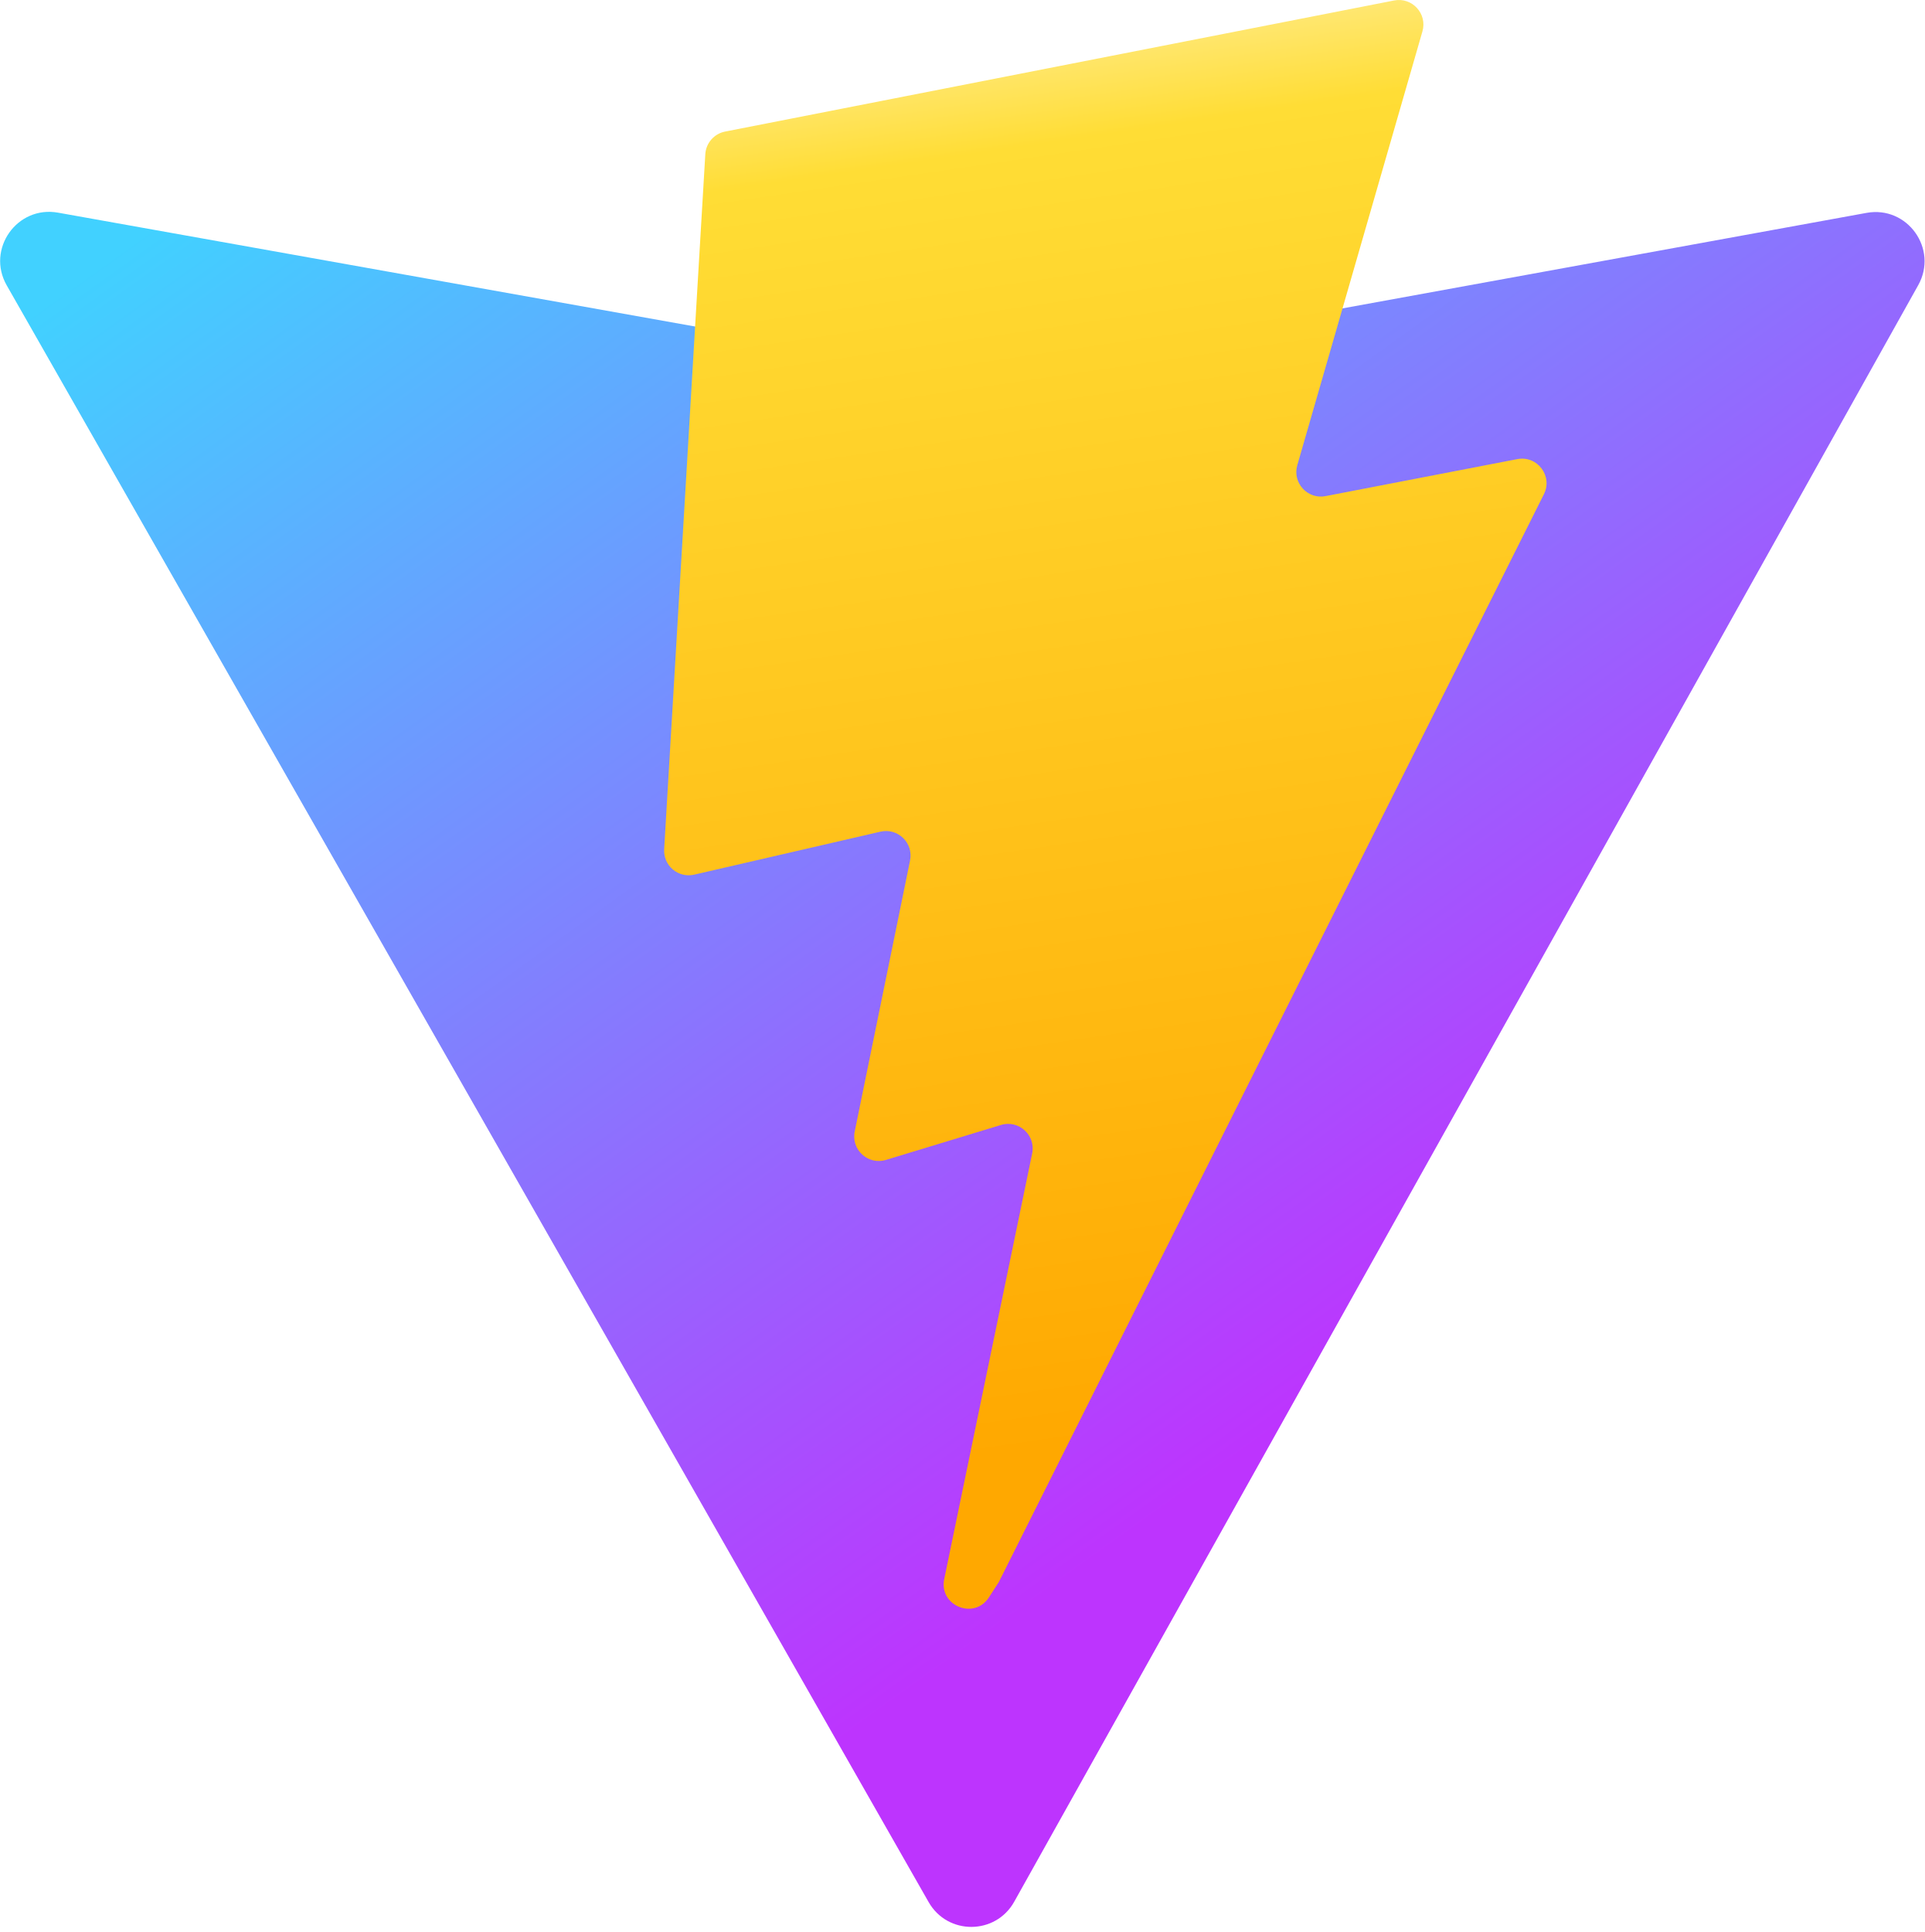
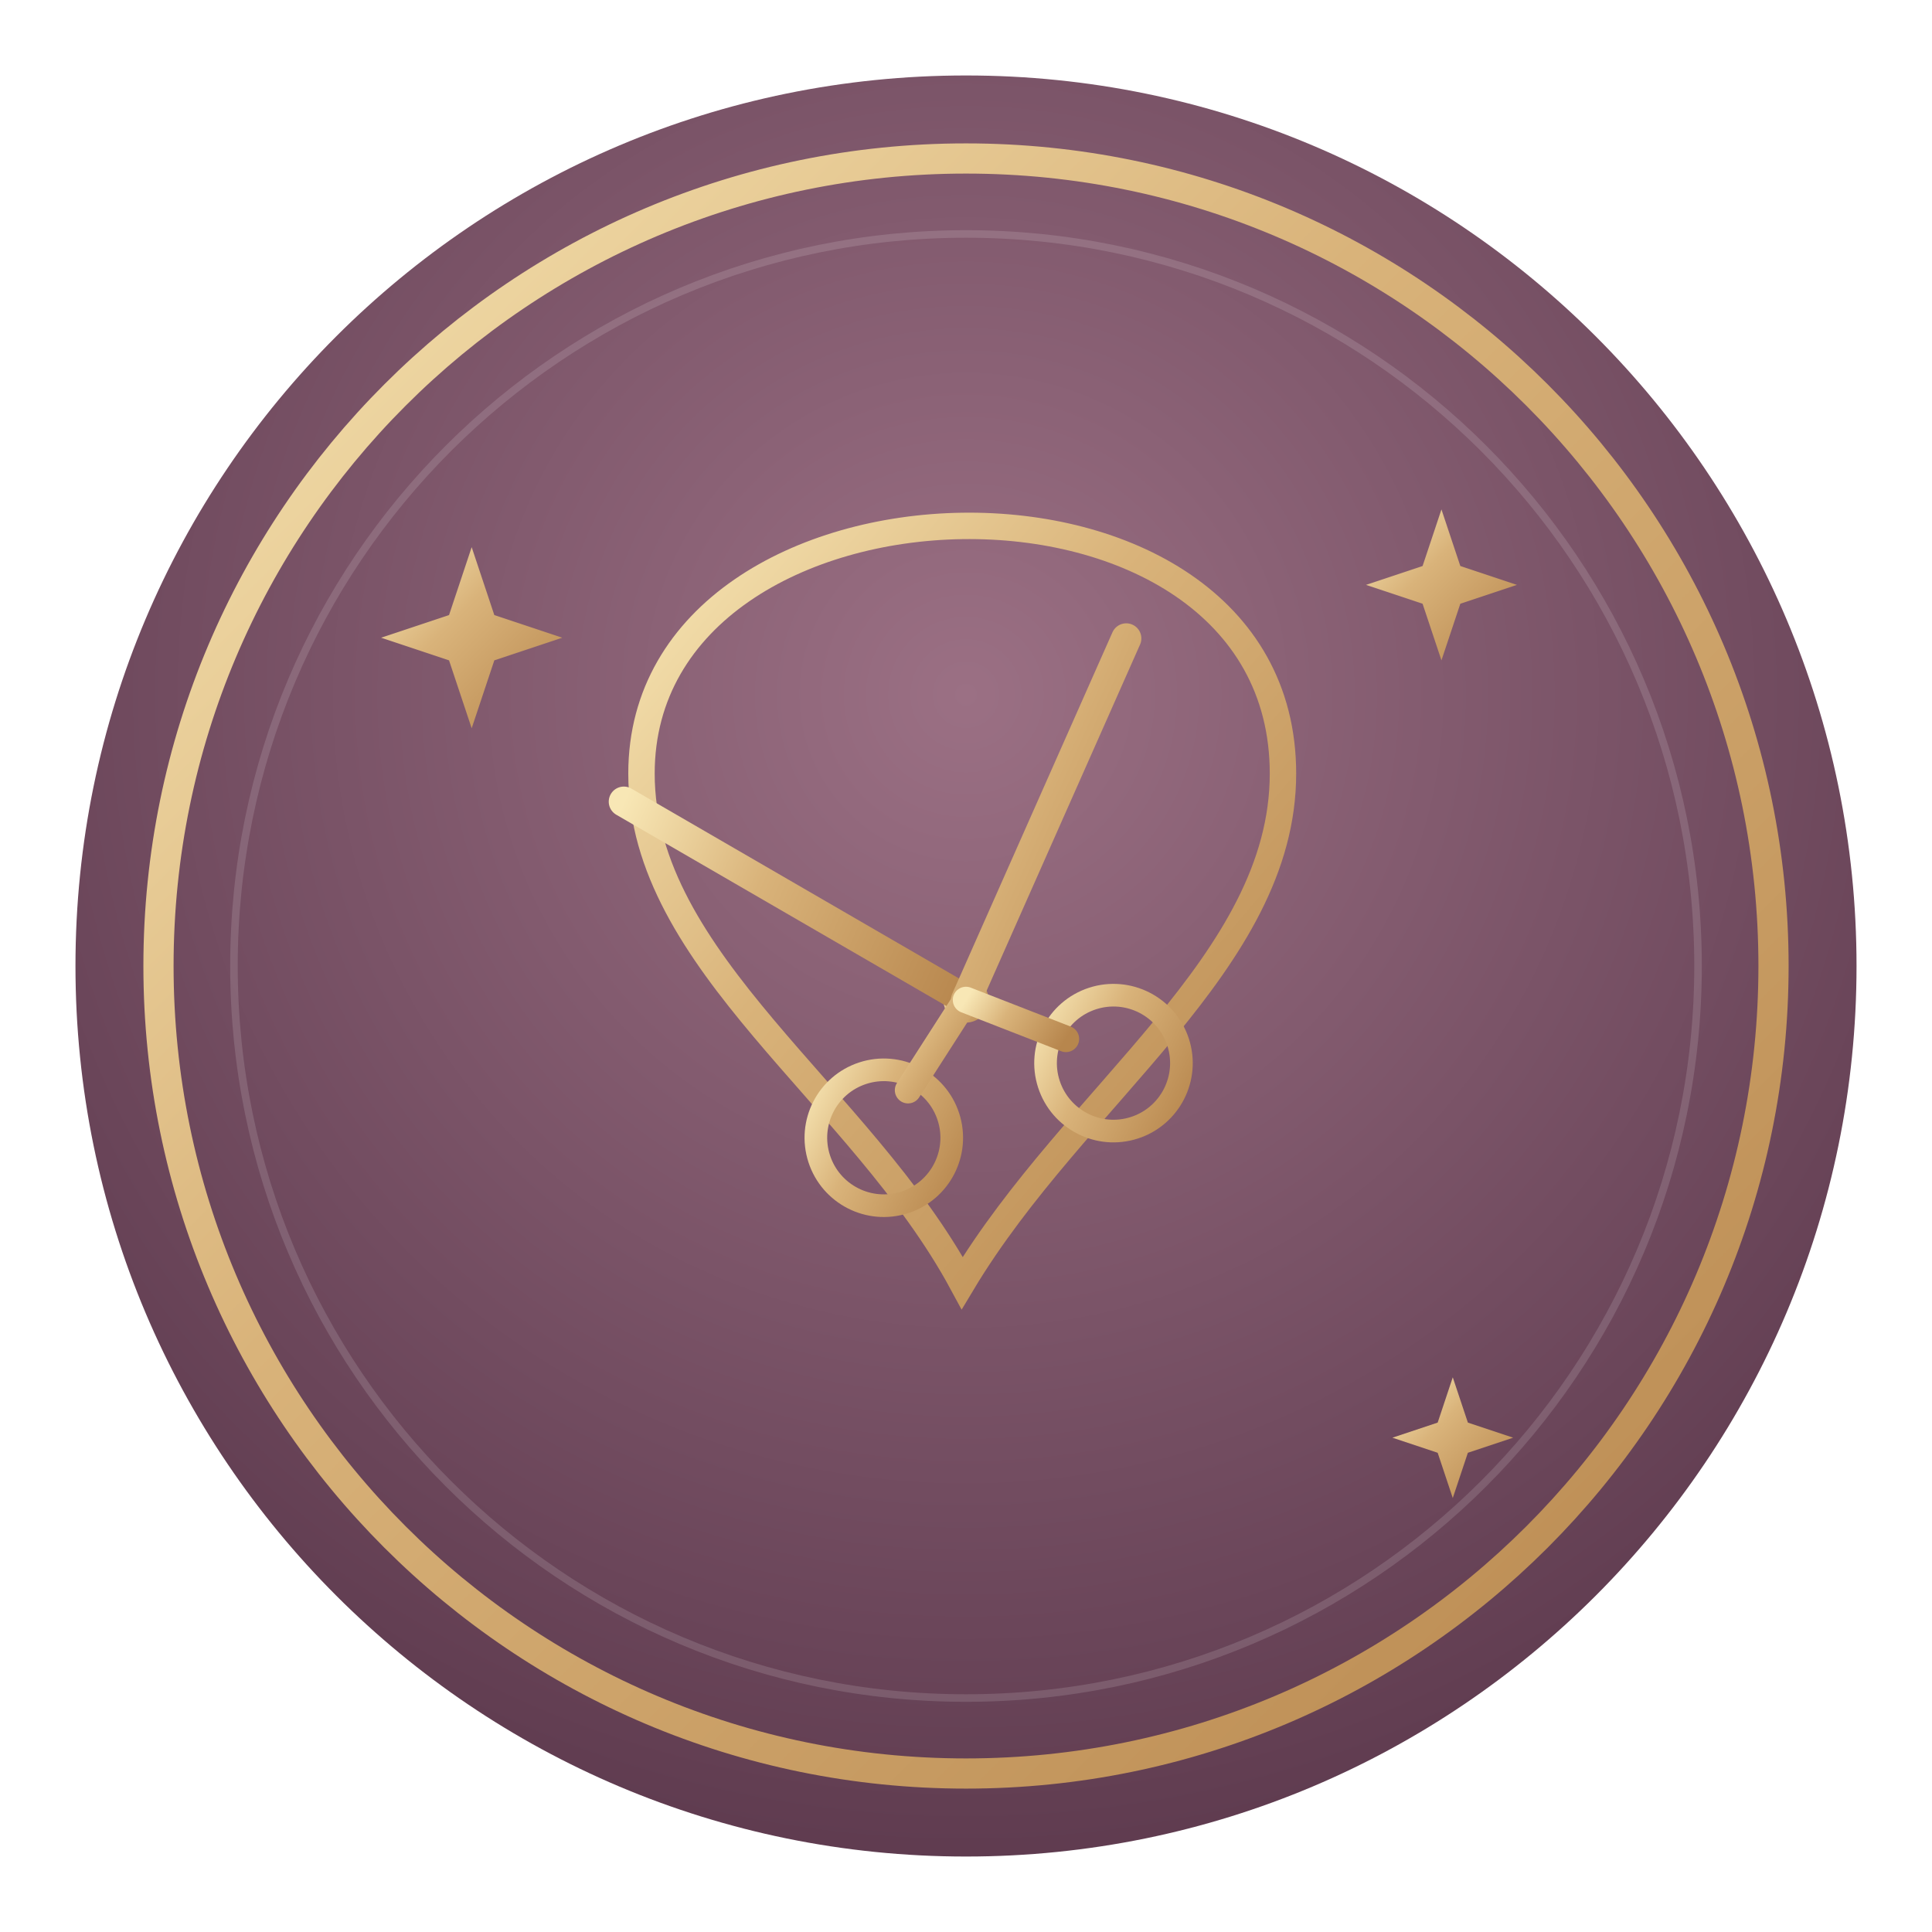
- <svg xmlns="http://www.w3.org/2000/svg" aria-hidden="true" role="img" class="iconify iconify--logos" width="31.88" height="32" preserveAspectRatio="xMidYMid meet" viewBox="0 0 256 257">
+ <svg xmlns="http://www.w3.org/2000/svg" viewBox="0 0 512 512">
  <defs>
-     <linearGradient id="IconifyId1813088fe1fbc01fb466" x1="-.828%" x2="57.636%" y1="7.652%" y2="78.411%">
-       <stop offset="0%" stop-color="#41D1FF" />
-       <stop offset="100%" stop-color="#BD34FE" />
+     <radialGradient id="bg" cx="50%" cy="35%" r="70%">
+       <stop offset="0%" stop-color="#9b7084" />
+       <stop offset="100%" stop-color="#5a374b" />
+     </radialGradient>
+     <linearGradient id="gold" x1="0%" y1="0%" x2="100%" y2="100%">
+       <stop offset="0%" stop-color="#F8E7B5" />
+       <stop offset="40%" stop-color="#D9B37A" />
+       <stop offset="100%" stop-color="#B7864D" />
    </linearGradient>
-     <linearGradient id="IconifyId1813088fe1fbc01fb467" x1="43.376%" x2="50.316%" y1="2.242%" y2="89.03%">
-       <stop offset="0%" stop-color="#FFEA83" />
-       <stop offset="8.333%" stop-color="#FFDD35" />
-       <stop offset="100%" stop-color="#FFA800" />
-     </linearGradient>
+     <filter id="shadow">
+       <feDropShadow dx="0" dy="6" stdDeviation="6" flood-color="#000" flood-opacity=".28" />
+     </filter>
  </defs>
-   <path fill="url(#IconifyId1813088fe1fbc01fb466)" d="M255.153 37.938L134.897 252.976c-2.483 4.44-8.862 4.466-11.382.048L.875 37.958c-2.746-4.814 1.371-10.646 6.827-9.67l120.385 21.517a6.537 6.537 0 0 0 2.322-.004l117.867-21.483c5.438-.991 9.574 4.796 6.877 9.62Z" />
-   <path fill="url(#IconifyId1813088fe1fbc01fb467)" d="M185.432.063L96.44 17.501a3.268 3.268 0 0 0-2.634 3.014l-5.474 92.456a3.268 3.268 0 0 0 3.997 3.378l24.777-5.718c2.318-.535 4.413 1.507 3.936 3.838l-7.361 36.047c-.495 2.426 1.782 4.5 4.151 3.78l15.304-4.649c2.372-.72 4.652 1.36 4.15 3.788l-11.698 56.621c-.732 3.542 3.979 5.473 5.943 2.437l1.313-2.028l72.516-144.72c1.215-2.423-.88-5.186-3.54-4.672l-25.505 4.922c-2.396.462-4.435-1.77-3.759-4.114l16.646-57.705c.677-2.35-1.37-4.583-3.769-4.113Z" />
+   <circle cx="256" cy="256" r="236" fill="url(#bg)" />
+   <circle cx="256" cy="256" r="214" fill="none" stroke="url(#gold)" stroke-width="8" />
+   <circle cx="256" cy="256" r="194" fill="none" stroke="#ffffff22" stroke-width="2" />
+   <path d="M170 205        C170 120 340 115 340 205        C340 255 285 290 255 340        C228 290 170 255 170 205Z" fill="none" stroke="url(#gold)" stroke-width="7" stroke-linecap="round" />
+   <g transform="translate(256 265) rotate(-18)">
+     <circle cx="-32" cy="28" r="18" fill="none" stroke="url(#gold)" stroke-width="6" />
+     <circle cx="32" cy="28" r="18" fill="none" stroke="url(#gold)" stroke-width="6" />
+     <circle cx="0" cy="0" r="6" fill="url(#gold)" />
+     <path d="M0 0 L-70 -78" stroke="url(#gold)" stroke-width="8" stroke-linecap="round" />
+     <path d="M0 0 L70 -78" stroke="url(#gold)" stroke-width="8" stroke-linecap="round" />
+     <path d="M0 0 L-22 18" stroke="url(#gold)" stroke-width="7" stroke-linecap="round" />
+     <path d="M0 0 L22 18" stroke="url(#gold)" stroke-width="7" stroke-linecap="round" />
+   </g>
+   <g fill="url(#gold)">
+     <path d="M125 145l6 18 18 6-18 6-6 18-6-18-18-6 18-6z" />
+     <path d="M382 135l5 15 15 5-15 5-5 15-5-15-15-5 15-5z" />
+     <path d="M385 365l4 12 12 4-12 4-4 12-4-12-12-4 12-4z" />
+   </g>
</svg>
